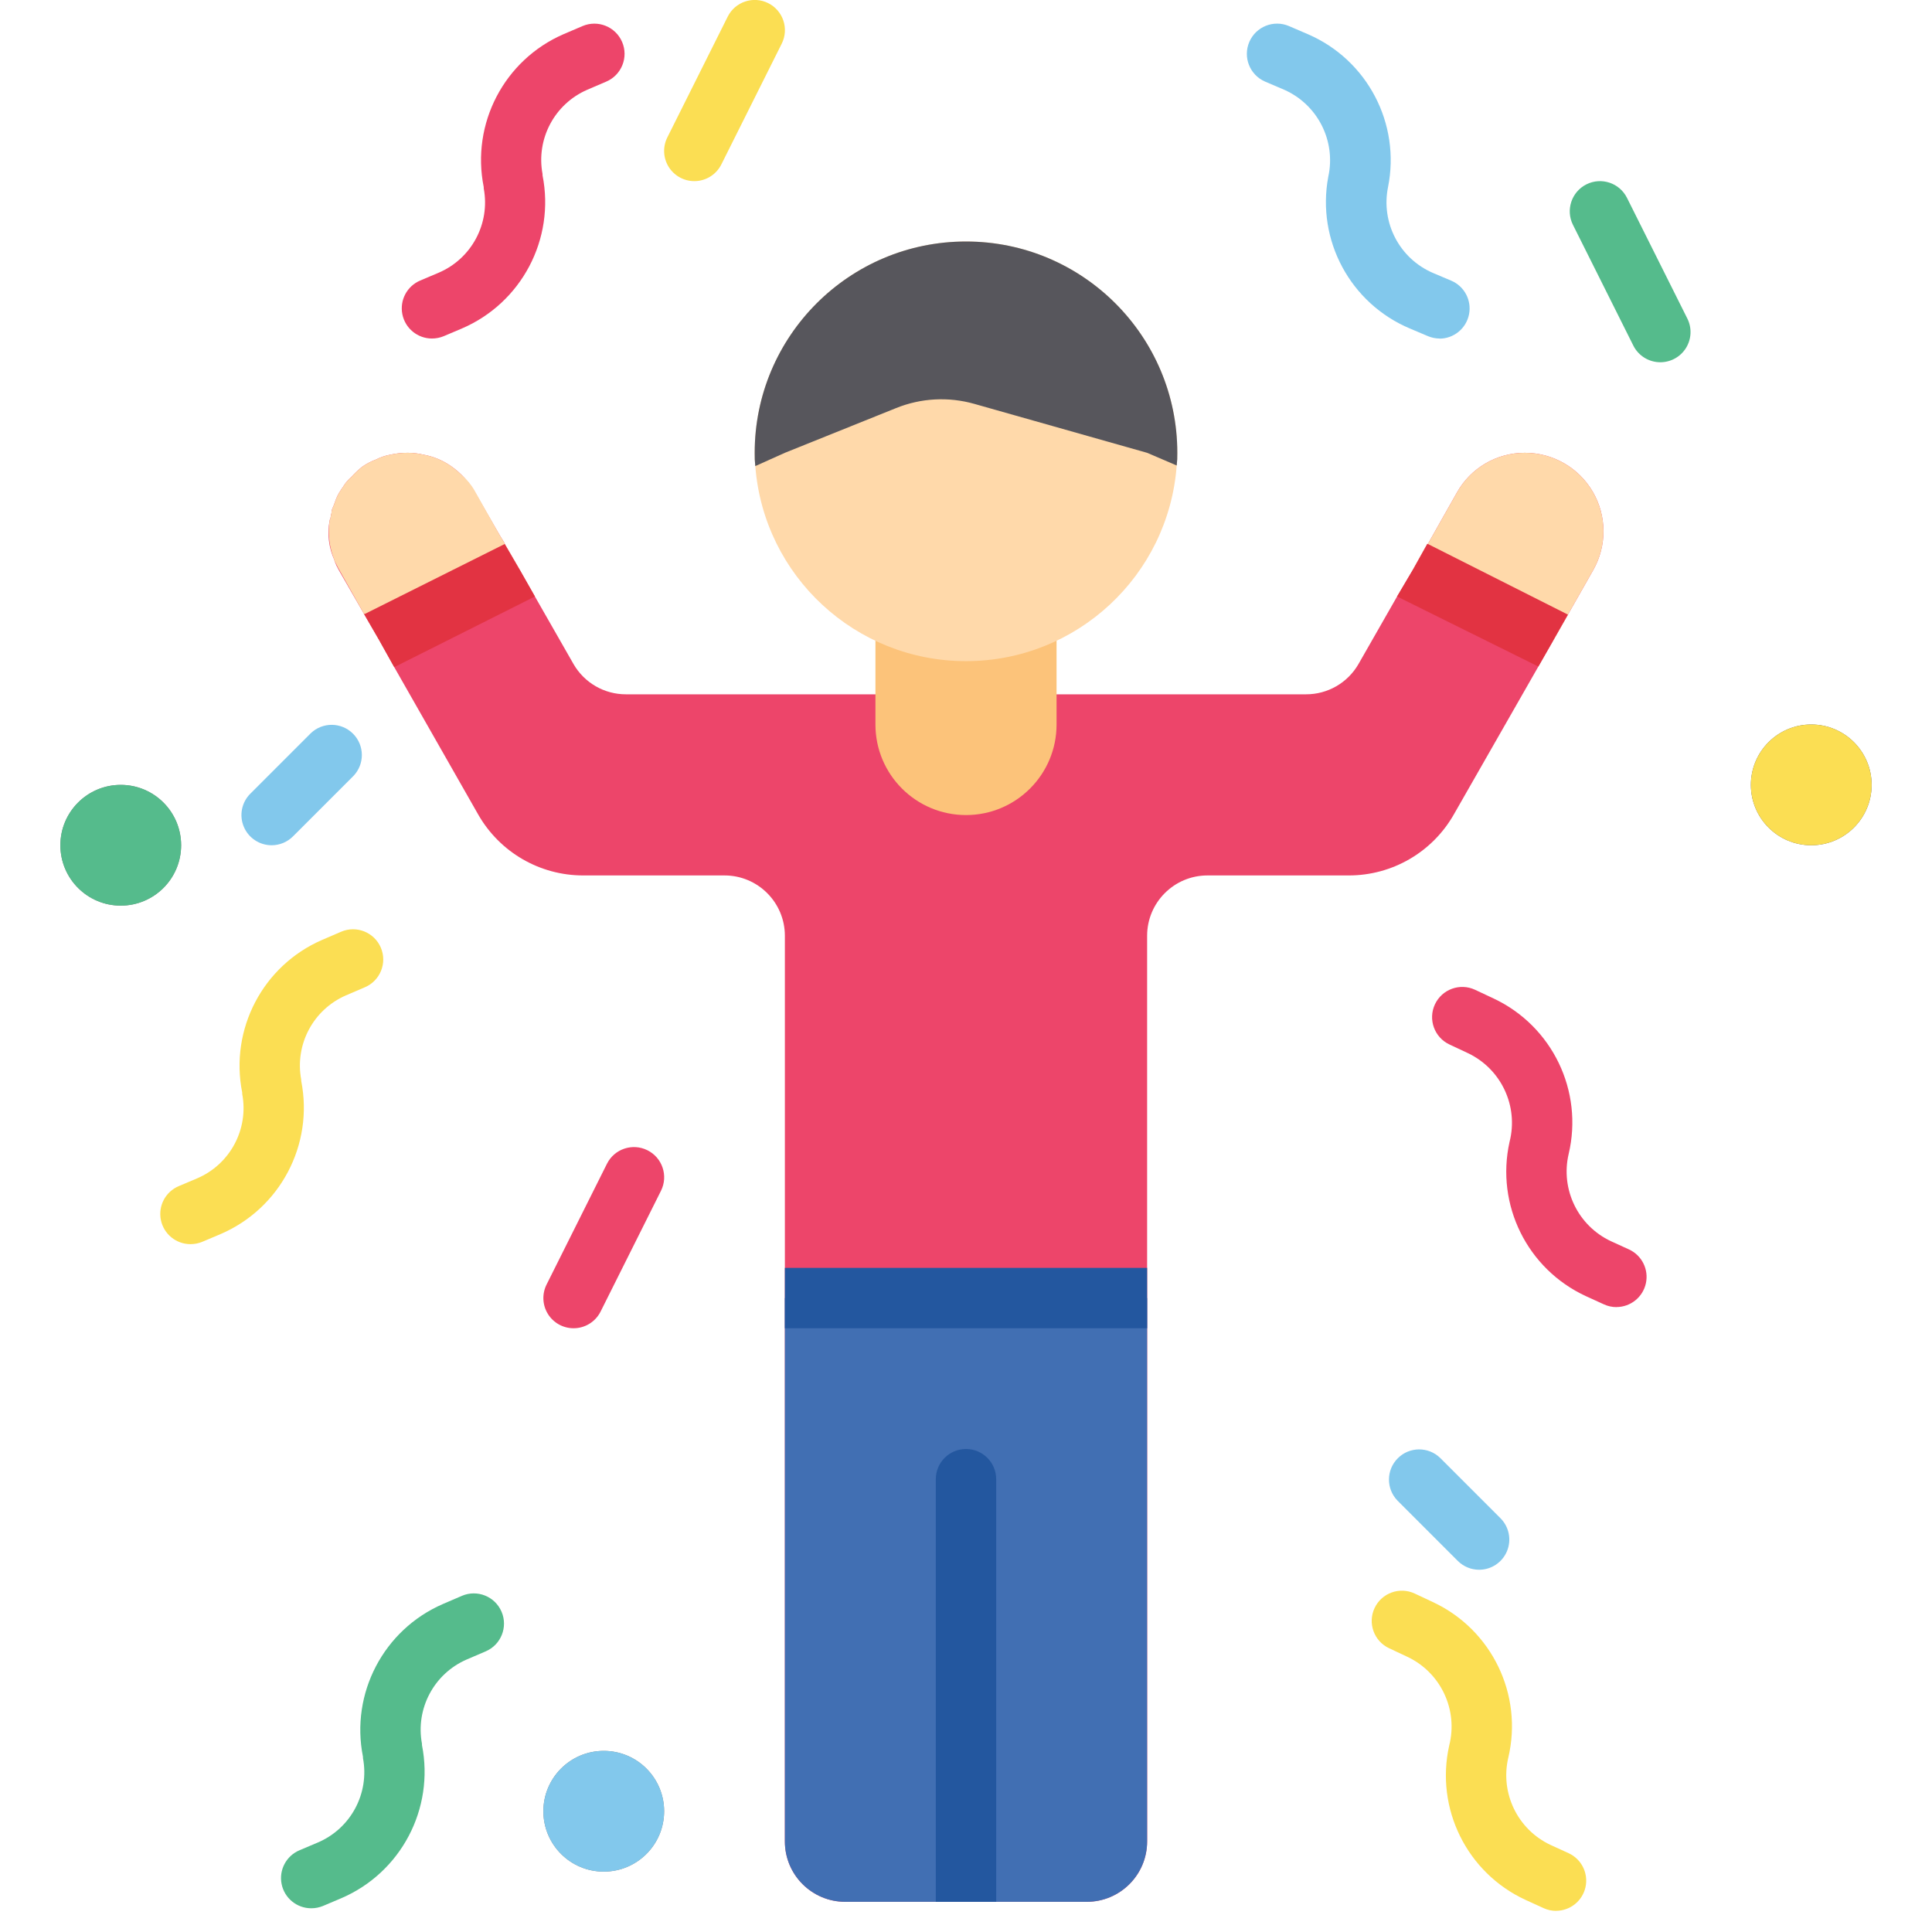
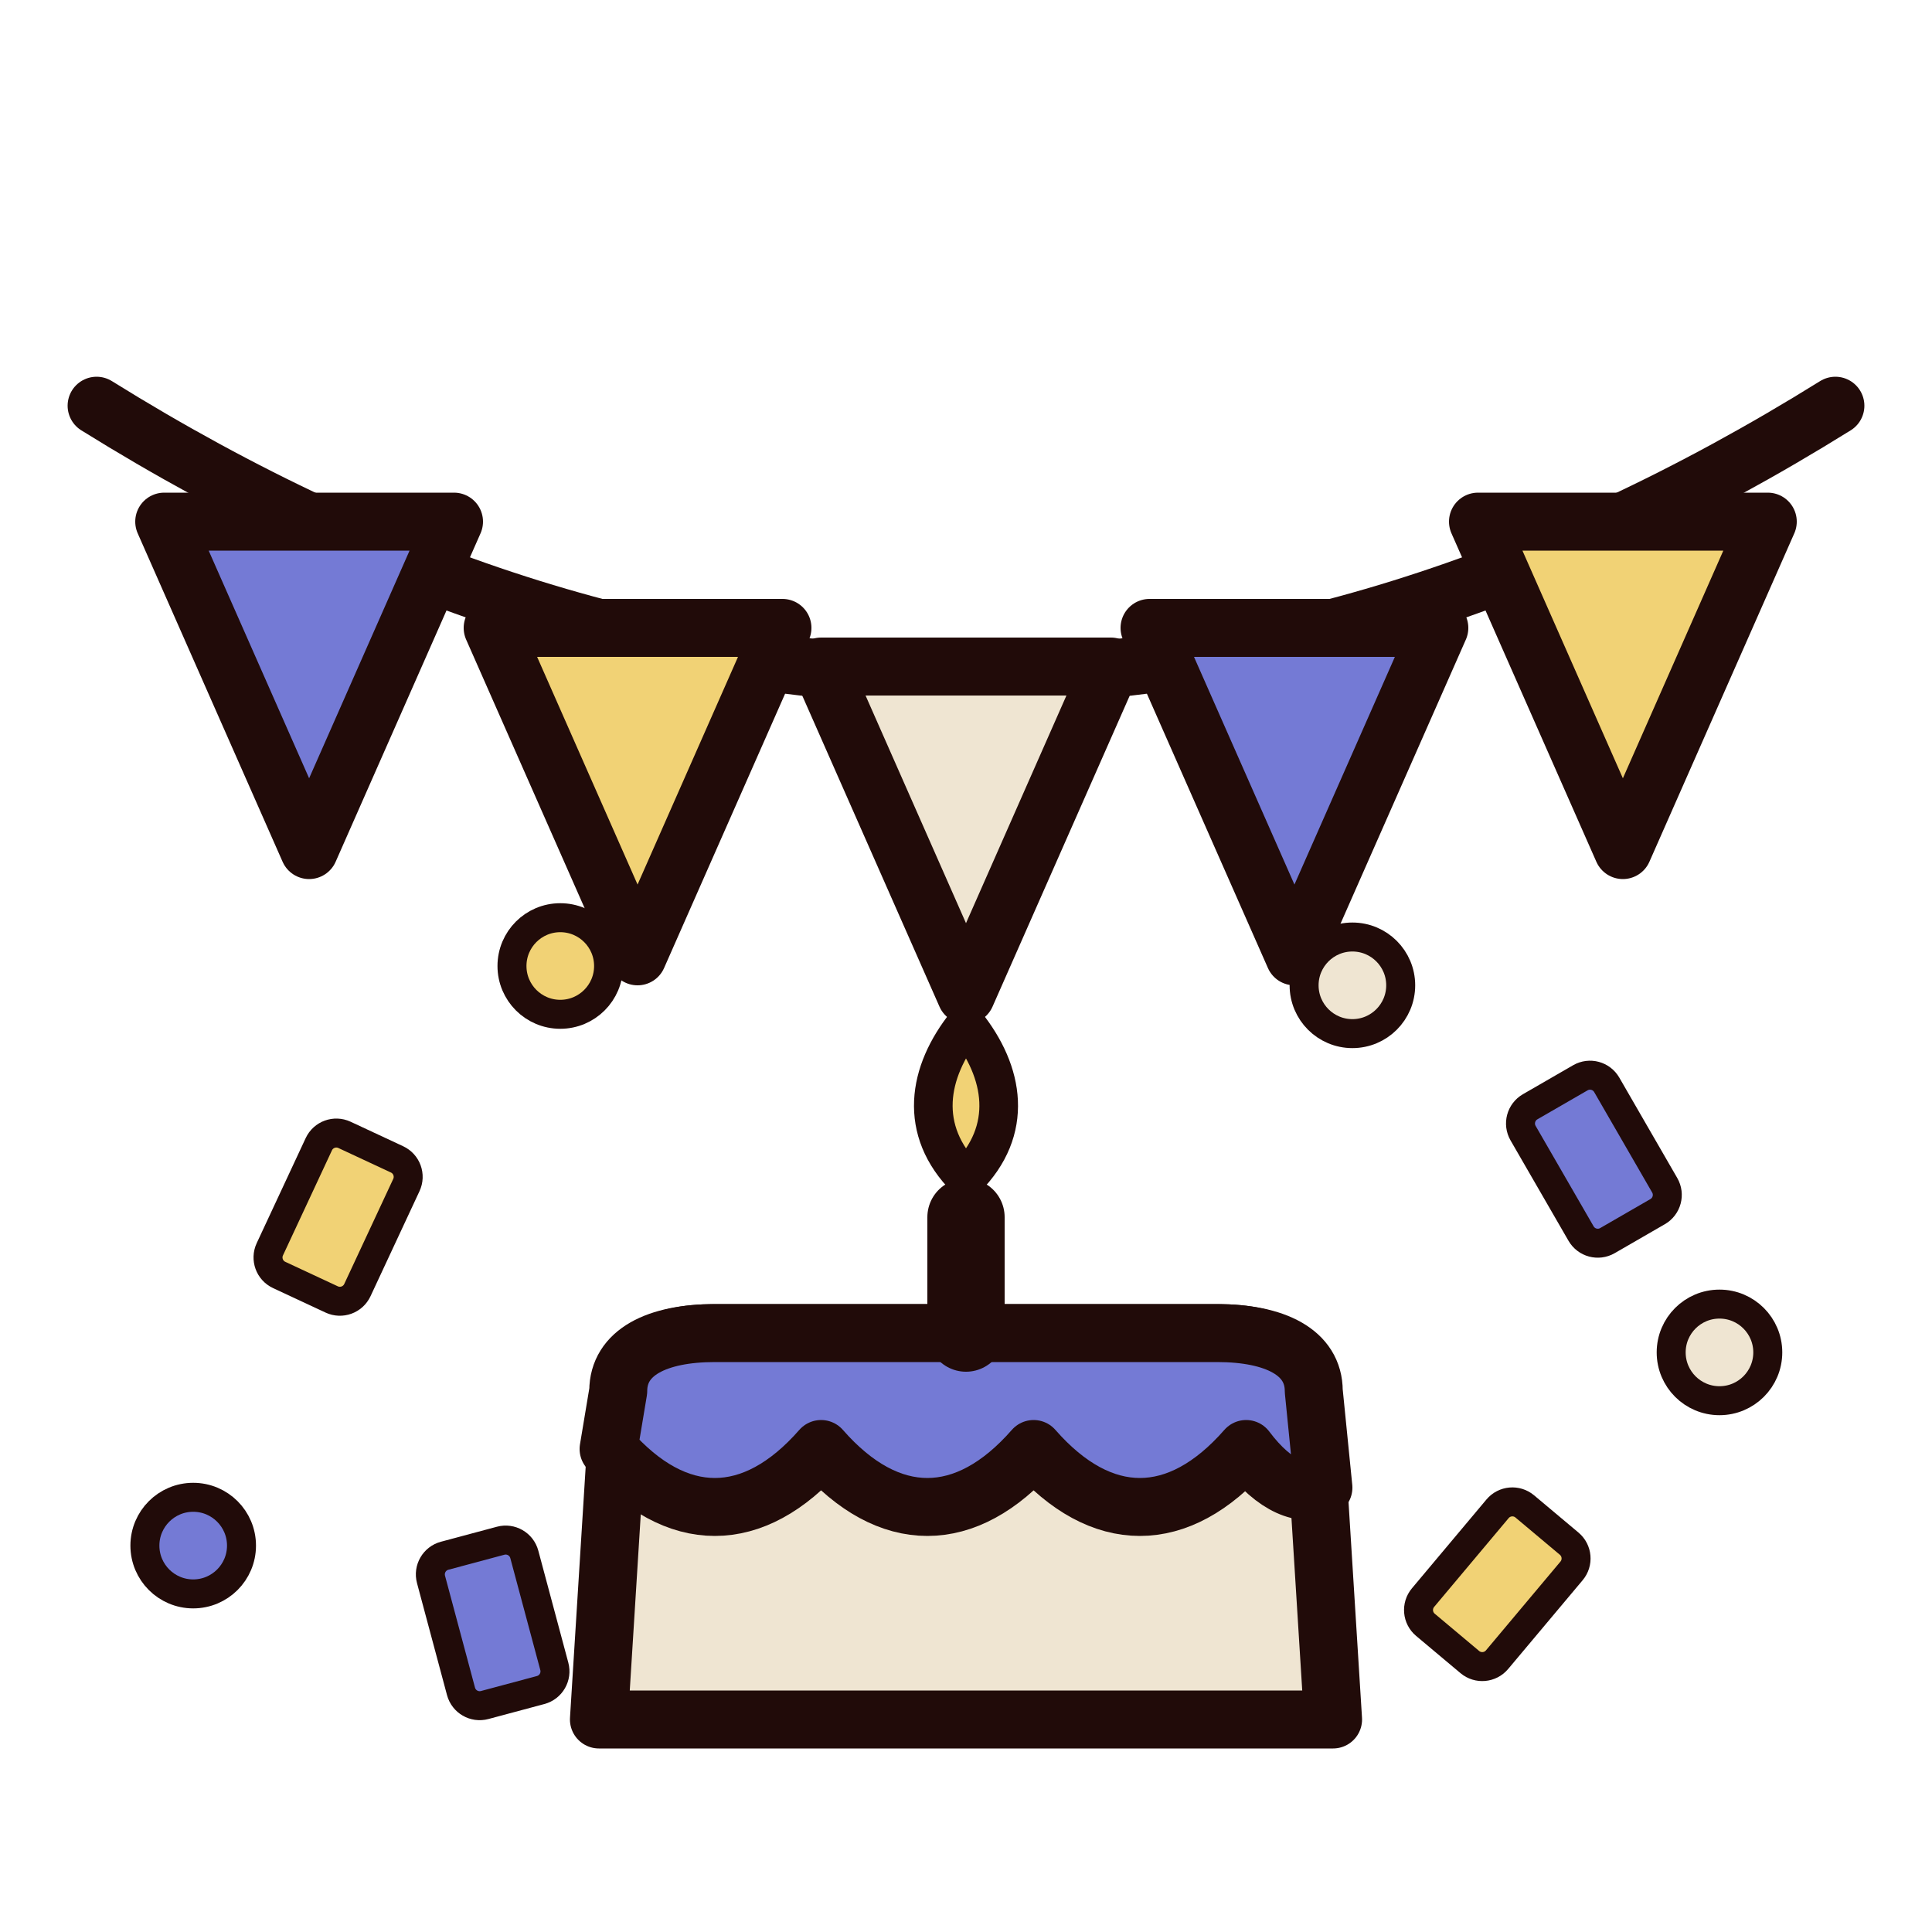
- <svg xmlns="http://www.w3.org/2000/svg" data-name="Layer 1" viewBox="0 0 32 32">
-   <path fill="#ed456a" d="M26.39,9.44l-.42.74-.25.44-.24.42-1.4,2.45a2,2,0,0,1-1.74,1.01H20a1,1,0,0,0-1,1v15a1,1,0,0,1-1,1H14a1,1,0,0,1-1-1v-15a1,1,0,0,0-1-1H9.66a2,2,0,0,1-1.74-1.01L6.53,11.05l-.24-.43-.26-.45-.42-.73a1.015,1.015,0,0,1-.07-.15V9.28a1.086,1.086,0,0,1-.08-.66c0-.01,0-.01.01-.02.01-.04.01-.07.02-.1a.228.228,0,0,1,.03-.11c.01-.03.02-.05.03-.08a.749.749,0,0,1,.1-.2c.01-.02.03-.04.04-.06a.64.64,0,0,1,.13-.15A1.446,1.446,0,0,1,6,7.73a1.01,1.01,0,0,1,.23-.12.849.849,0,0,1,.24-.08,1.268,1.268,0,0,1,.28-.03h.01a1.07,1.07,0,0,1,.25.03,1.155,1.155,0,0,1,.46.19,1.32,1.32,0,0,1,.4.44l.41.71L8.36,9v.01l.25.43.25.44L9.5,11a1,1,0,0,0,.87.5H21.63a1,1,0,0,0,.87-.5l.64-1.12.26-.44.24-.43h.01l.48-.85a1.287,1.287,0,0,1,1.12-.66h.01A1.3,1.3,0,0,1,26.39,9.44Z" />
-   <path fill="#416fb3" d="M19,21.5v9a1,1,0,0,1-1,1H14a1,1,0,0,1-1-1v-9Z" />
-   <circle cx="30" cy="13" r="1" fill="#57565c" />
-   <circle cx="2" cy="14" r="1" fill="#7f7f7f" />
-   <circle cx="10" cy="30" r="1" fill="#7f7f7f" />
-   <path fill="#82c8ec" d="M23.845,5.607a.5.5,0,0,1-.193-.039l-.3-.127A2.272,2.272,0,0,1,22,2.93a1.277,1.277,0,0,0-.731-1.444l-.314-.134a.5.5,0,0,1,.395-.92l.314.135A2.272,2.272,0,0,1,22.99,3.1a1.272,1.272,0,0,0,.745,1.421l.3.127a.5.5,0,0,1-.193.961Z" />
-   <path fill="#ed456a" d="M7.155,5.607a.5.5,0,0,1-.194-.961l.3-.127a1.265,1.265,0,0,0,.751-1.4l0-.021A2.272,2.272,0,0,1,9.332.567L9.648.432a.5.5,0,0,1,.393.92l-.315.135a1.267,1.267,0,0,0-.74,1.395l0,.021A2.278,2.278,0,0,1,7.65,5.441l-.3.127A.508.508,0,0,1,7.155,5.607Z" />
-   <path fill="#fbde53" d="M3.155,20.607a.5.5,0,0,1-.194-.961l.3-.127a1.265,1.265,0,0,0,.751-1.4l0-.021a2.272,2.272,0,0,1,1.323-2.53l.316-.136a.5.5,0,1,1,.393.92l-.315.135a1.267,1.267,0,0,0-.74,1.395l0,.021a2.278,2.278,0,0,1-1.34,2.539l-.3.127A.508.508,0,0,1,3.155,20.607Z" />
-   <path fill="#55bb8c" d="M5.155,31.607a.5.5,0,0,1-.194-.961l.3-.127a1.265,1.265,0,0,0,.751-1.4l0-.021a2.272,2.272,0,0,1,1.323-2.53l.316-.136a.5.5,0,1,1,.393.92l-.315.135a1.267,1.267,0,0,0-.74,1.395l0,.021a2.278,2.278,0,0,1-1.34,2.539l-.3.127A.508.508,0,0,1,5.155,31.607Z" />
-   <path fill="#fbde53" d="M11.5,3a.5.5,0,0,1-.447-.724l1-2a.5.5,0,0,1,.895.447l-1,2A.5.5,0,0,1,11.5,3Z" />
-   <path fill="#ed456a" d="M9.5,22a.5.5,0,0,1-.447-.724l1-2a.5.5,0,0,1,.895.447l-1,2A.5.5,0,0,1,9.5,22Z" />
-   <path fill="#82c8ec" d="M4.5 14a.5.5 0 0 1-.354-.854l1-1a.5.5 0 0 1 .707.707l-1 1A.5.5 0 0 1 4.5 14zM24.5 26a.5.5 0 0 1-.354-.146l-1-1a.5.5 0 0 1 .707-.707l1 1A.5.5 0 0 1 24.5 26z" />
-   <path fill="#55bb8c" d="M27.5,6a.5.5,0,0,1-.447-.276l-1-2a.5.5,0,1,1,.895-.447l1,2A.5.5,0,0,1,27.5,6Z" />
-   <line x1="6.5" x2="8.5" y1="10.5" y2="9.5" fill="none" />
-   <line x1="25.5" x2="23.5" y1="10.5" y2="9.5" fill="none" />
-   <path fill="#fcc37a" d="M17.5,10v2A1.5,1.5,0,0,1,16,13.5h0A1.5,1.5,0,0,1,14.5,12V10Z" />
-   <circle cx="30" cy="13" r="1" fill="#fbde53" />
-   <circle cx="2" cy="14" r="1" fill="#55bb8c" />
-   <circle cx="10" cy="30" r="1" fill="#82c8ec" />
-   <path fill="#fbde53" d="M25.774,31.65a.5.5,0,0,1-.209-.046l-.3-.137a2.27,2.27,0,0,1-1.262-2.554,1.277,1.277,0,0,0-.684-1.467l-.311-.146a.5.5,0,0,1,.424-.906l.311.146a2.269,2.269,0,0,1,1.239,2.573,1.275,1.275,0,0,0,.7,1.445l.3.137a.5.5,0,0,1-.209.954Z" />
-   <line x1="6.5" x2="8.5" y1="10.5" y2="9.5" fill="none" />
-   <path fill="#ffd9aa" d="M26.39 9.44l-.42.74-.25.44-.22-.12-2-1-.1-.06.24-.43h.01l.48-.85a1.287 1.287 0 0 1 1.12-.66h.01A1.3 1.3 0 0 1 26.39 9.44zM8.61 9.44l-.1.06H8.5l-1.99 1H6.5l-.21.12-.25-.45H6.03l-.41-.73c-.03-.05-.05-.1-.08-.15V9.28a1.259 1.259 0 0 1-.08-.66c0-.01 0-.01.01-.02.01-.04.01-.07.02-.1a.228.228 0 0 1 .03-.11c.01-.03.02-.05.03-.08a.749.749 0 0 1 .1-.2c.01-.02.03-.04.04-.06a.64.64 0 0 1 .13-.15A1.446 1.446 0 0 1 6 7.73a1.01 1.01 0 0 1 .23-.12.849.849 0 0 1 .24-.08 1.268 1.268 0 0 1 .28-.03h.01a1.07 1.07 0 0 1 .25.03 1.155 1.155 0 0 1 .46.19 1.461 1.461 0 0 1 .19.16 1.01 1.01 0 0 1 .22.28l.4.71L8.36 9v.01z" />
-   <path fill="#23579f" d="M16.5,24.5v7h-1v-7a.5.5,0,0,1,1,0Z" />
-   <rect width="6" height="1" x="13" y="21" fill="#23579f" />
-   <polygon fill="#e23342" points="8.86 9.88 6.53 11.05 6.29 10.62 6.03 10.17 6.04 10.17 8.36 9.01 8.61 9.44 8.86 9.88" />
-   <polygon fill="#e23342" points="25.97 10.18 25.72 10.62 25.48 11.04 23.14 9.88 23.4 9.44 23.64 9.01 23.65 9.01 25.97 10.18" />
-   <path fill="#ed456a" d="M26.774,21.65a.5.5,0,0,1-.209-.046l-.3-.137a2.27,2.27,0,0,1-1.262-2.554,1.277,1.277,0,0,0-.684-1.467l-.311-.146a.5.5,0,0,1,.424-.906l.311.146a2.269,2.269,0,0,1,1.239,2.573,1.275,1.275,0,0,0,.7,1.445l.3.137a.5.5,0,0,1-.209.954Z" />
-   <path fill="#ffd9aa" d="M19.5,7.5a1.474,1.474,0,0,1-.01.21,3.5,3.5,0,0,1-6.98.01,1.618,1.618,0,0,1-.01-.22,3.5,3.5,0,0,1,7,0Z" />
-   <path fill="#57565c" d="M19.5,7.5a1.474,1.474,0,0,1-.01.21L19,7.5l-2.86-.81a2,2,0,0,0-1.3.07L13,7.5l-.49.22a1.618,1.618,0,0,1-.01-.22,3.5,3.5,0,0,1,7,0Z" />
+ <svg xmlns="http://www.w3.org/2000/svg" viewBox="0 0 200 200" fill="none">
+   <g stroke="#210B09" stroke-width="6" stroke-linecap="round" stroke-linejoin="round">
+     <path d="M10 42Q100 98 190 42" />
+     <path d="M17 54L47 54L32 88Z" fill="#747AD5" />
+     <path d="M51 65L81 65L66 99Z" fill="#F1D275" />
+     <path d="M85 69L115 69L100 103Z" fill="#EFE5D2" />
+     <path d="M119 65L149 65L134 99Z" fill="#747AD5" />
+     <path d="M153 54L183 54L168 88Z" fill="#F1D275" />
+     <path d="M64 146C64 140 68 138 74 138L126 138C132 138 136 140 136 146L138 178L62 178Z" fill="#EFE5D2" />
+     <path d="M63 150C70 158 78 158 85 150C92 158 100 158 107 150C114 158 122 158 129 150C132 154 135 155 137 154L136 144C136 140 132 138 126 138L74 138C68 138 64 140 64 144Z" fill="#747AD5" />
+     <path d="M100 138V126" stroke-width="8" />
+     <path d="M100 122C95 117 96 111 100 106C104 111 105 117 100 122Z" fill="#F1D275" stroke-width="4" />
+   </g>
+   <g stroke="#210B09" stroke-width="3">
+     <rect x="30" y="118" width="10" height="16" rx="2" fill="#F1D275" transform="rotate(25 35 126)" />
+     <rect x="160" y="112" width="10" height="16" rx="2" fill="#747AD5" transform="rotate(-30 165 120)" />
+     <rect x="46" y="160" width="10" height="16" rx="2" fill="#747AD5" transform="rotate(-15 51 168)" />
+     <rect x="150" y="156" width="10" height="16" rx="2" fill="#F1D275" transform="rotate(40 155 164)" />
+     <circle cx="140" cy="102" r="5" fill="#EFE5D2" />
+     <circle cx="58" cy="100" r="5" fill="#F1D275" />
+     <circle cx="178" cy="140" r="5" fill="#EFE5D2" />
+     <circle cx="20" cy="160" r="5" fill="#747AD5" />
+   </g>
</svg>
